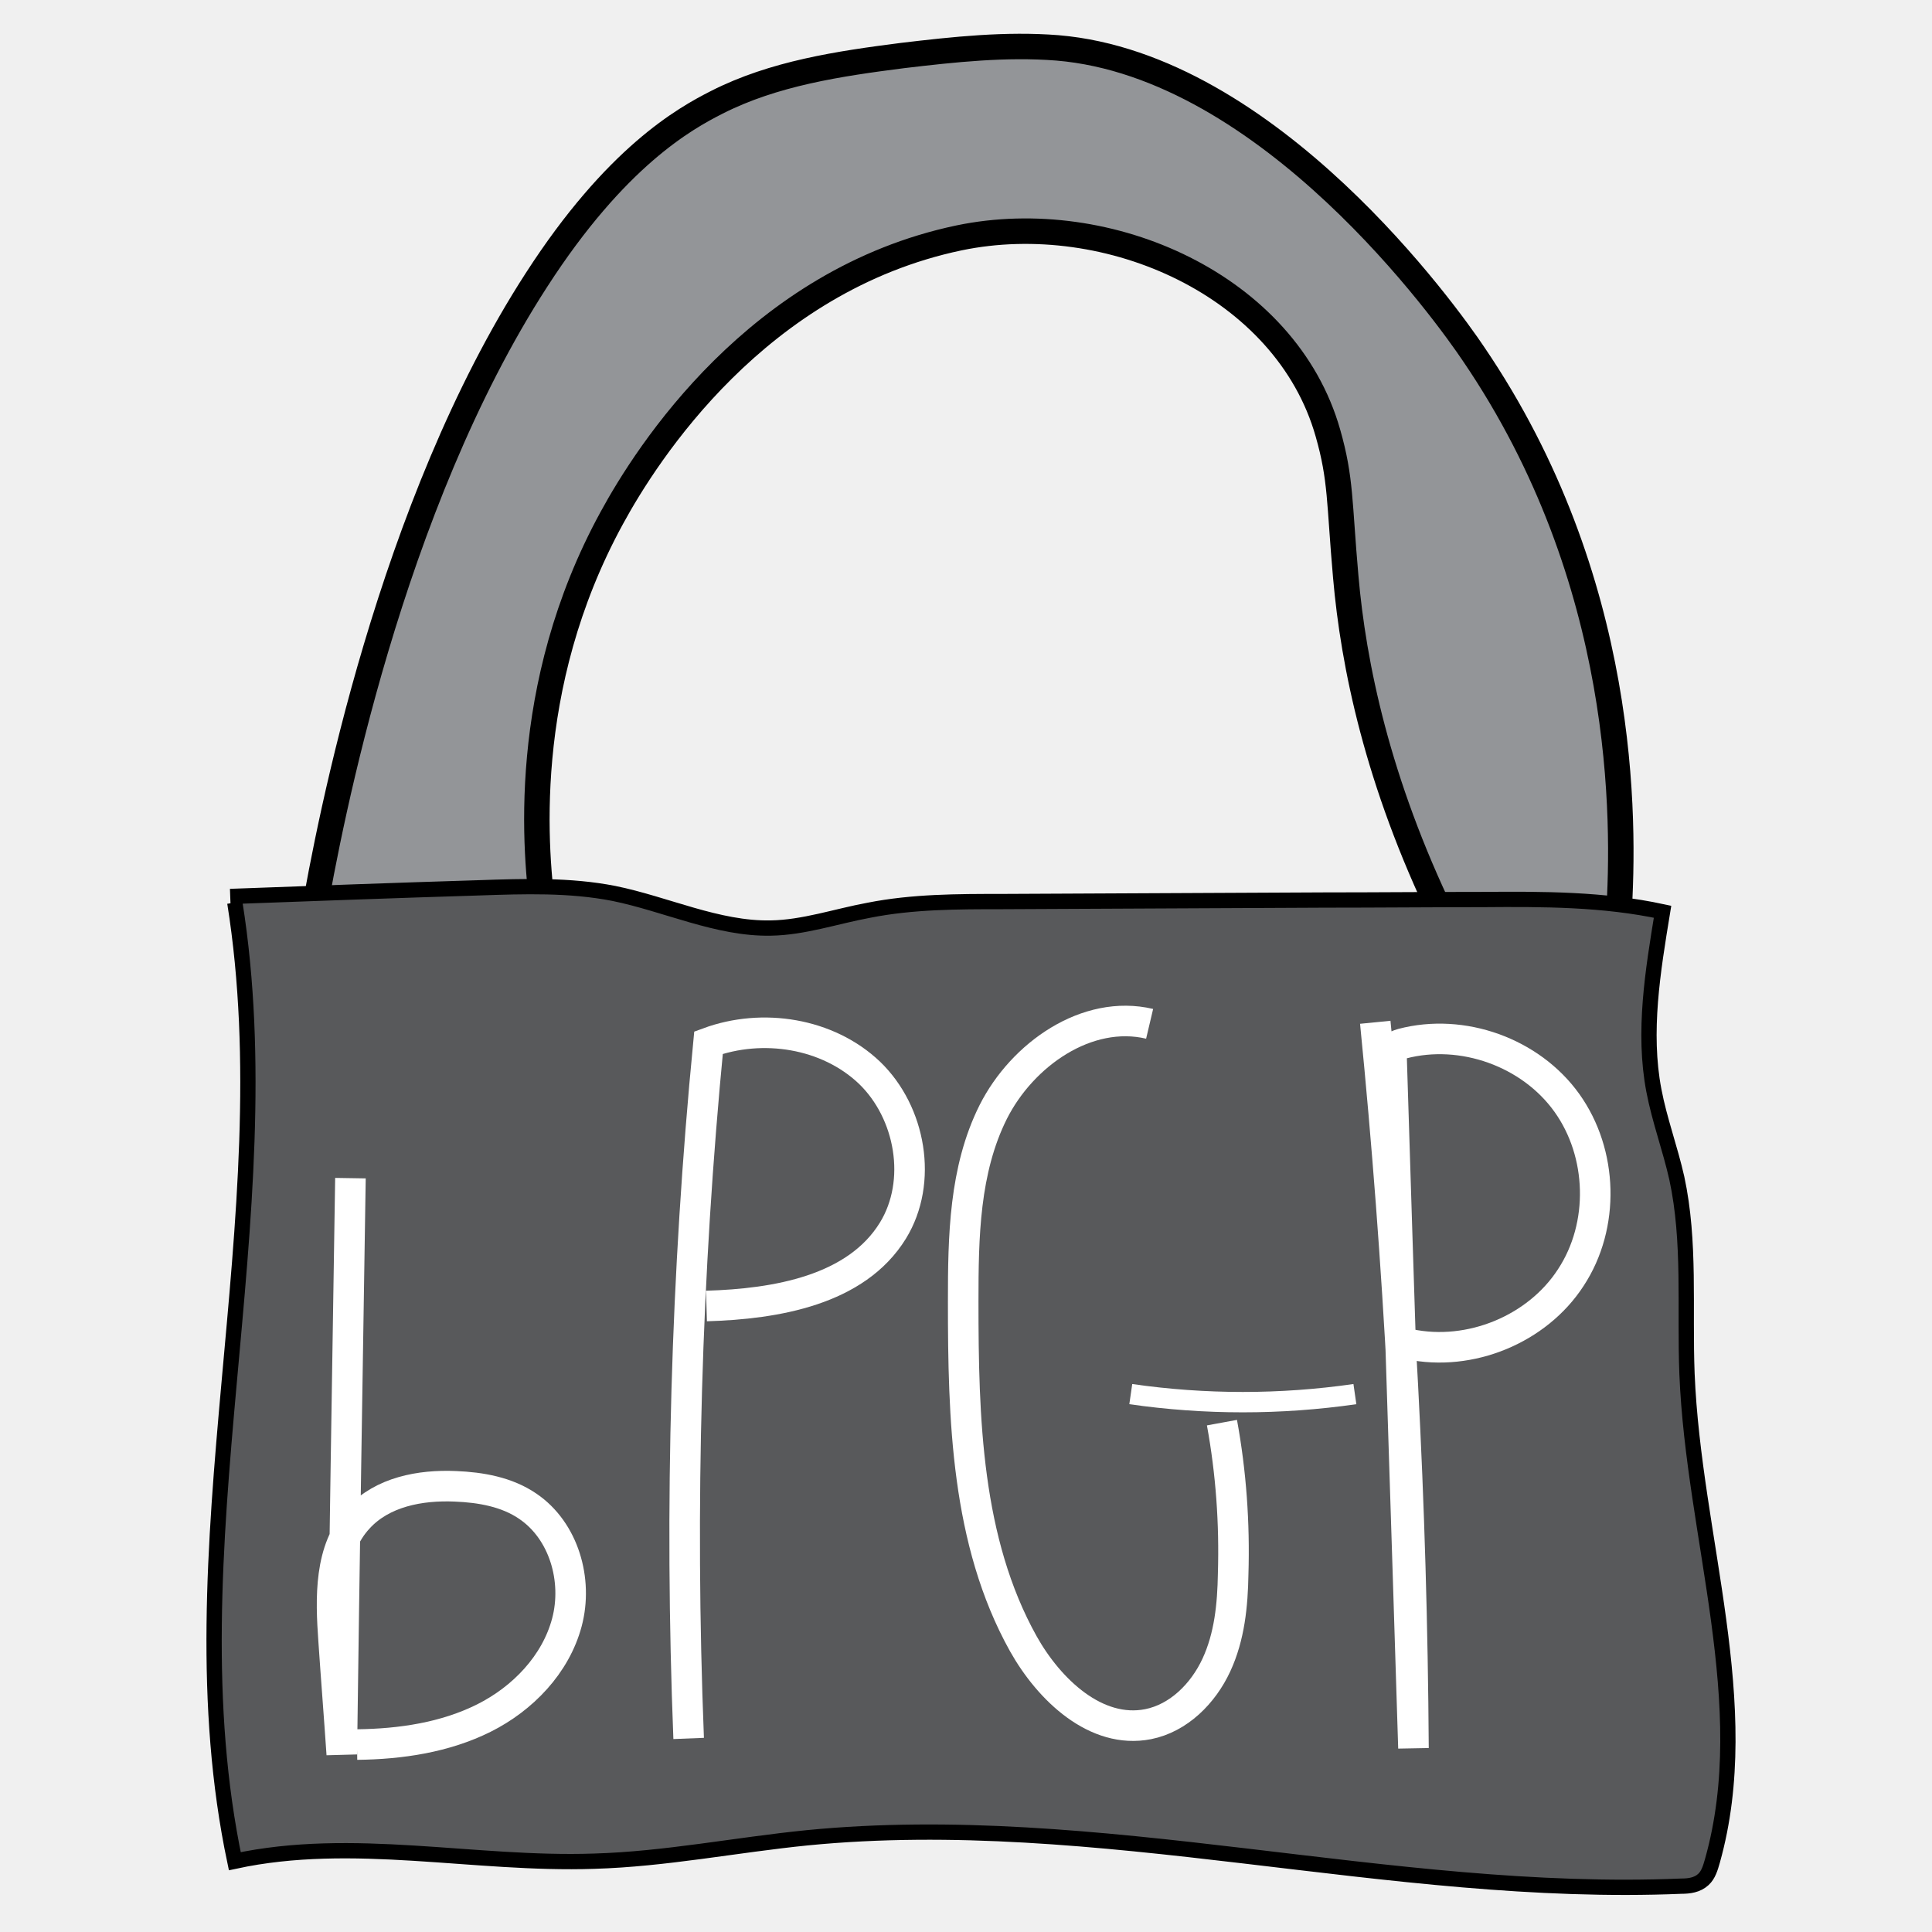
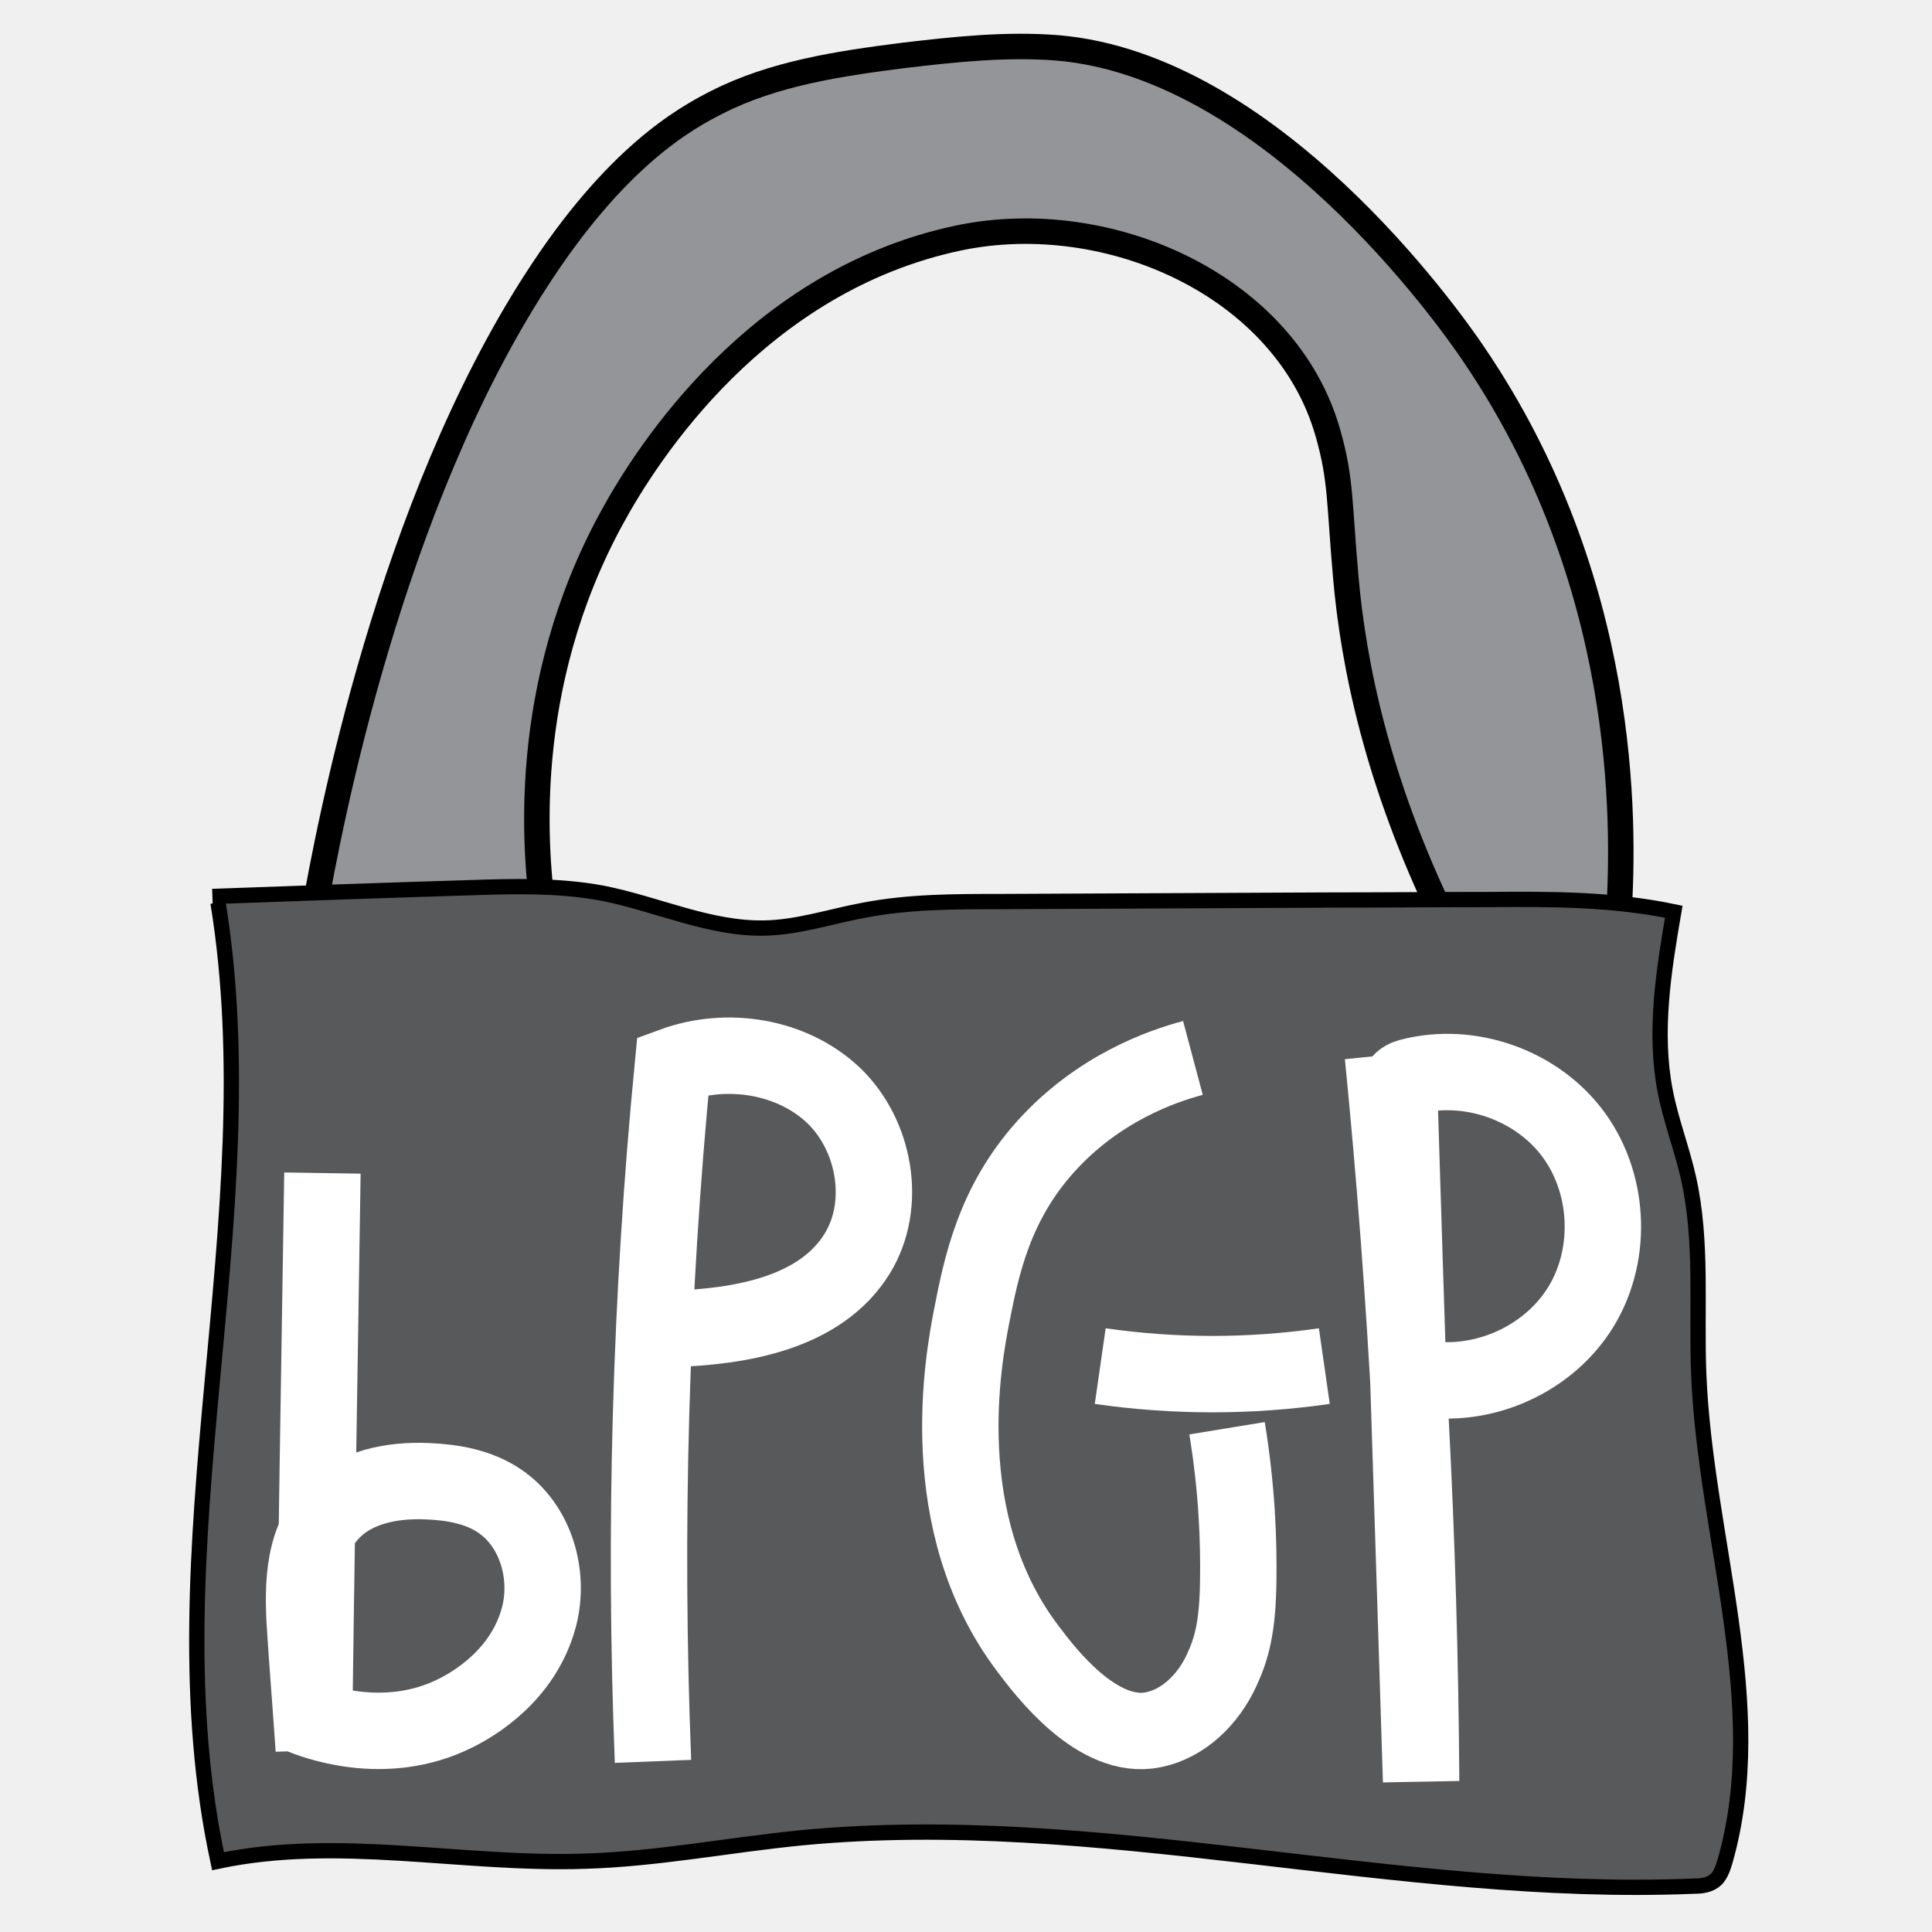
<svg xmlns="http://www.w3.org/2000/svg" version="1.1" id="Layer_1" x="0px" y="0px" viewBox="0 0 379.3 379.3" style="enable-background:new 0 0 379.3 379.3;" xml:space="preserve">
  <style type="text/css">
	.st0{fill:#939598;stroke:#000000;stroke-width:5;stroke-miterlimit:10;}
	.st1{fill:#58595B;stroke:#000000;stroke-width:3;stroke-miterlimit:10;}
- 	.st2{fill:none;stroke:#FFFFFF;stroke-width:6;stroke-miterlimit:10;}
- 	.st3{fill:none;stroke:#FFFFFF;stroke-width:4;stroke-miterlimit:10;}
+ 	.st2{fill:none;stroke:#FFFFFF;stroke-width:15;stroke-miterlimit:10;}
</style>
  <path id="XMLID_2_" class="st0" d="M106.8,180.1c-1.8-12.4-4.9-45.1,13.3-78.4C127,89,148.7,55,188.3,46.7  c29.4-6.1,64.2,9.4,72.4,38.3c2.6,9.1,2.2,13.5,3.5,28.2c1.5,17.3,6.2,40.2,19.1,66.9l34.5-0.3c1.2-18.8,1.7-65.9-28.5-110.3  c-5.1-7.6-40-56.6-81.7-60.1c-10.1-0.8-20.3,0.3-30.4,1.5c-12.5,1.6-25.3,3.5-36.5,9.2c-6.3,3.2-19.8,10.7-35.4,34.9  c-28.7,44.4-40.6,106.4-43.8,125" />
-   <path id="XMLID_1_" class="st1" d="M45.2,176c16.3-0.6,32.6-1.2,48.9-1.7c8.8-0.3,17.7-0.6,26.4,1.1c10.3,2.1,20.4,7,30.8,6.8  c6.5-0.1,12.8-2.3,19.3-3.5c8.6-1.7,17.4-1.7,26.1-1.7c21.1-0.1,42.2-0.2,63.3-0.3c10.4,0,20.7-0.1,31.1-0.1  c11.8-0.1,23.7-0.1,35.3,2.4c-1.9,11.6-3.9,23.6-1.7,35.1c1.1,5.8,3.2,11.4,4.5,17.2c2.7,12.5,1.5,25.6,2,38.4  c1.3,32.2,13.6,65,5,95.6c-0.4,1.4-0.8,2.8-1.8,3.7c-1.2,1.1-2.8,1.3-4.3,1.3c-57.3,2.4-114.5-15.1-171.6-9.5  c-14,1.4-27.9,4.2-41.9,4.6c-23.5,0.8-47.3-5-70.5,0c-12.9-61.2,9.9-126.2,0-188.2" />
-   <path id="XMLID_3_" class="st2" d="M68.8,231.3c-0.6,37.7-1.2,75.4-1.7,113.1c-0.5-7.4-1.1-14.9-1.6-22.3  c-0.6-8.4-0.9-17.9,4.9-24.1c4.7-5.1,12.1-6.5,19-6.2c5,0.2,10.1,1.1,14.2,3.9c7.1,4.8,9.9,14.5,7.7,22.8c-2.2,8.3-8.7,15-16.3,18.8  c-7.6,3.8-16.3,5.1-24.9,5.2" />
-   <path id="XMLID_4_" class="st2" d="M135.2,341.3c-1.8-45.5-0.5-91.2,3.9-136.6c10.6-3.9,23.4-1.9,31.6,5.9c8.1,7.8,10.5,21.4,4.6,31  c-7.2,11.7-22.9,14.4-36.6,14.8" />
-   <path id="XMLID_5_" class="st2" d="M225.7,201c-12.3-2.9-25,6-30.7,17.3c-5.7,11.4-5.9,24.5-5.9,37.2c0,23,0.6,47.1,11.8,67.2  c5.1,9.1,14.3,17.8,24.5,15.8c6-1.2,10.8-6,13.4-11.6c2.6-5.6,3.2-11.8,3.3-17.9c0.3-9.9-0.4-19.9-2.2-29.7" />
-   <path id="XMLID_6_" class="st3" d="M222,273.7c14.6,2.1,29.4,2.1,44,0" />
-   <path id="XMLID_7_" class="st2" d="M270,200.7c4.7,47.4,7.2,94.9,7.5,142.5c-1.4-45.2-2.9-90.3-4.3-135.5c0-0.6,0-1.2,0.2-1.6  c0.4-0.7,1.2-1,1.9-1.2c11.8-3.1,25.2,1.7,32.3,11.6c7.1,9.9,7.5,24.1,0.8,34.3c-6.6,10.2-19.8,15.6-31.7,13.1" />
+   <path id="XMLID_1_" class="st1" d="M41.7,176c16.6-0.6,33.3-1.2,49.9-1.7c9-0.3,18-0.6,26.9,1.1c10.5,2.1,20.8,7,31.5,6.8  c6.6-0.1,13.1-2.3,19.6-3.5c8.8-1.7,17.8-1.7,26.7-1.7c21.5-0.1,43.1-0.2,64.6-0.3c10.6,0,21.2-0.1,31.7-0.1c12-0.1,24.1-0.1,36,2.4  c-2,11.6-3.9,23.6-1.7,35.1c1.1,5.8,3.3,11.4,4.6,17.2c2.8,12.5,1.5,25.6,2,38.4c1.3,32.2,13.9,65,5.2,95.6  c-0.4,1.4-0.9,2.8-1.8,3.7c-1.2,1.1-2.8,1.3-4.4,1.3c-58.5,2.4-116.8-15.1-175.1-9.5c-14.3,1.4-28.4,4.2-42.7,4.6  c-24,0.8-48.3-5-71.9,0c-13.2-61.2,10.1-126.2,0-188.2" />
+   <path id="XMLID_3_" class="st2" d="M63.3,230.3c-0.6,37.7-1.2,75.4-1.7,113.1c-0.5-7.4-1.1-14.9-1.6-22.3  c-0.6-8.4-0.9-17.9,4.9-24.1c4.7-5.1,12.1-6.5,19-6.2c5,0.2,10.1,1.1,14.2,3.9c7.1,4.8,9.9,14.5,7.7,22.8  c-3.1,11.6-13.1,17.2-16.3,18.8c-14.1,7.1-28.3,1.4-30.7,0.4" />
+   <path id="XMLID_4_" class="st2" d="M128.2,345.8c-1.8-45.5-0.5-91.2,3.9-136.6c10.6-3.9,23.4-1.9,31.6,5.9c8.1,7.8,10.5,21.4,4.6,31  c-7.2,11.7-22.9,14.4-36.6,14.8" />
+   <path id="XMLID_5_" class="st2" d="M234.2,207.7c-6,1.6-18.6,5.9-29,17.5c-10,11.2-12.5,23.2-14.5,33.5c-1.4,7.4-7.8,40.2,11.2,65.1  c3.3,4.4,13.6,18,24.5,15.8c6-1.2,10.8-6,13.4-11.6c2-4.3,3.2-8.5,3.3-17.9c0.1-7.3-0.2-17.5-2.2-29.7" />
+   <path id="XMLID_6_" class="st2" d="M216,268.2c14.6,2.1,29.4,2.1,44,0" />
+   <path id="XMLID_7_" class="st2" d="M271.5,207.2c4.7,47.4,7.2,94.9,7.5,142.5c-1.4-45.2-2.9-90.3-4.3-135.5c0-0.6,0-1.2,0.2-1.6  c0.4-0.7,1.2-1,1.9-1.2c11.8-3.1,25.2,1.7,32.3,11.6c7.1,9.9,7.5,24.1,0.8,34.3s-19.8,15.6-31.7,13.1" />
</svg>
